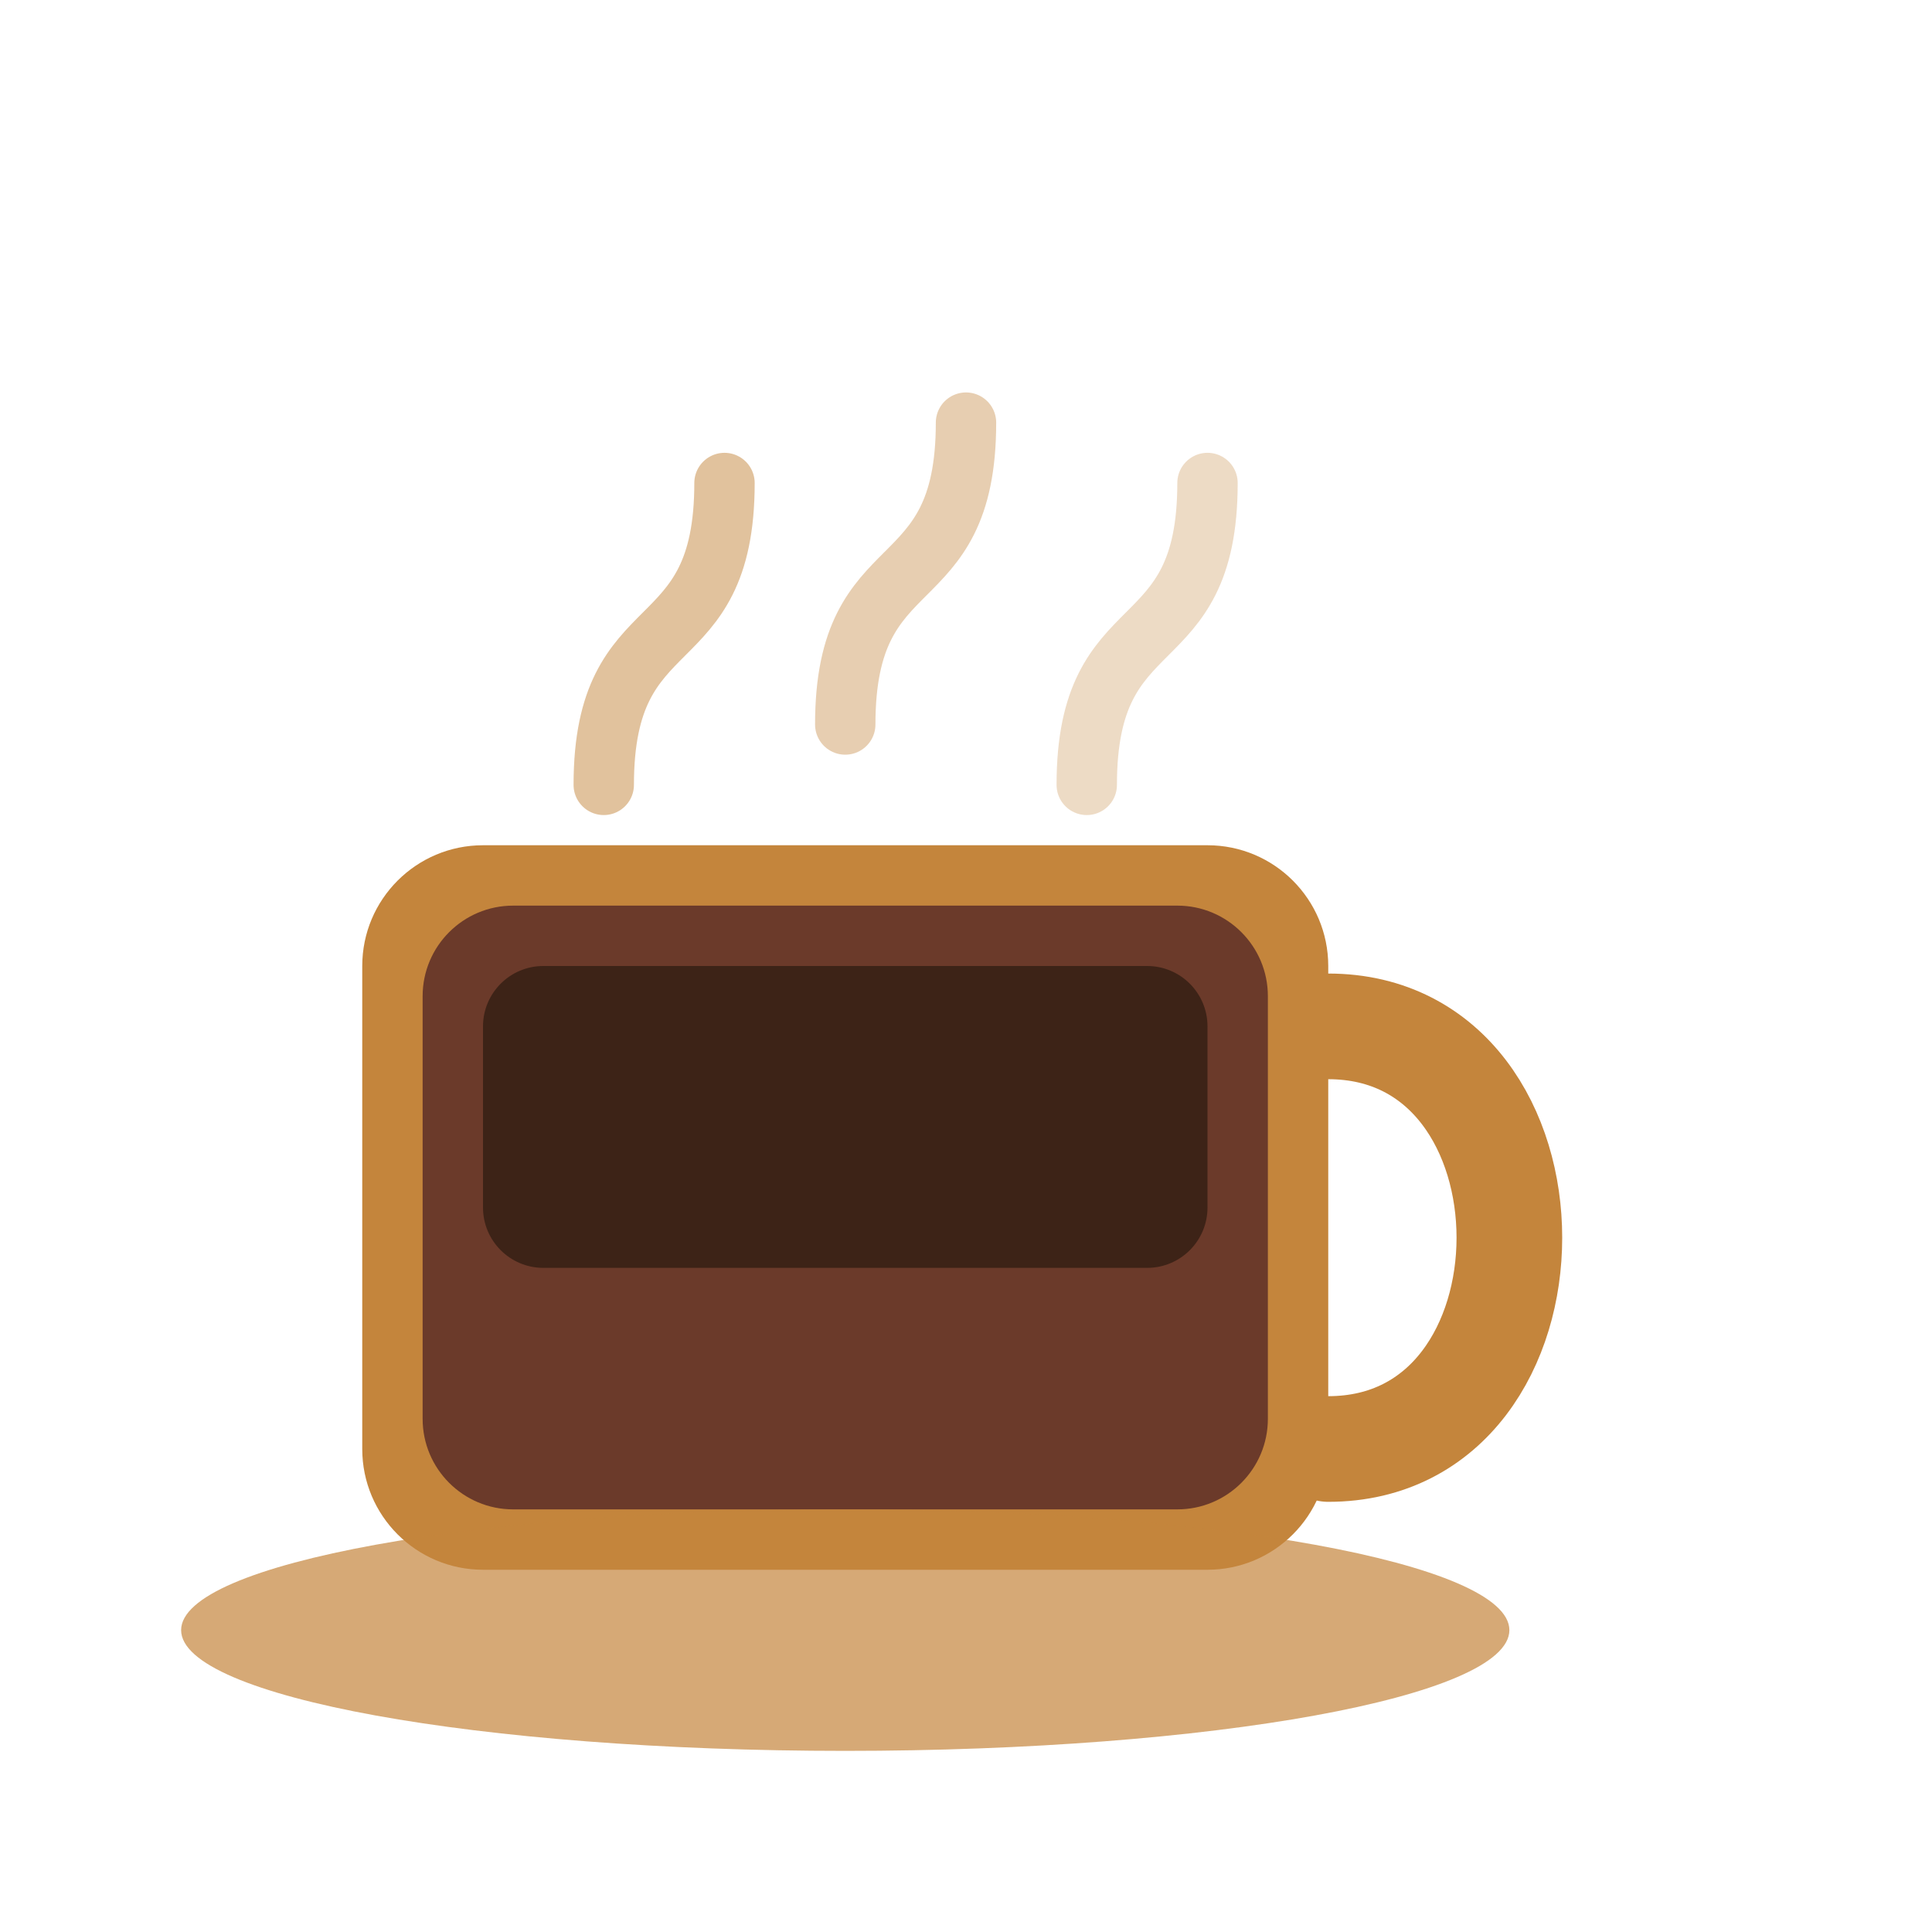
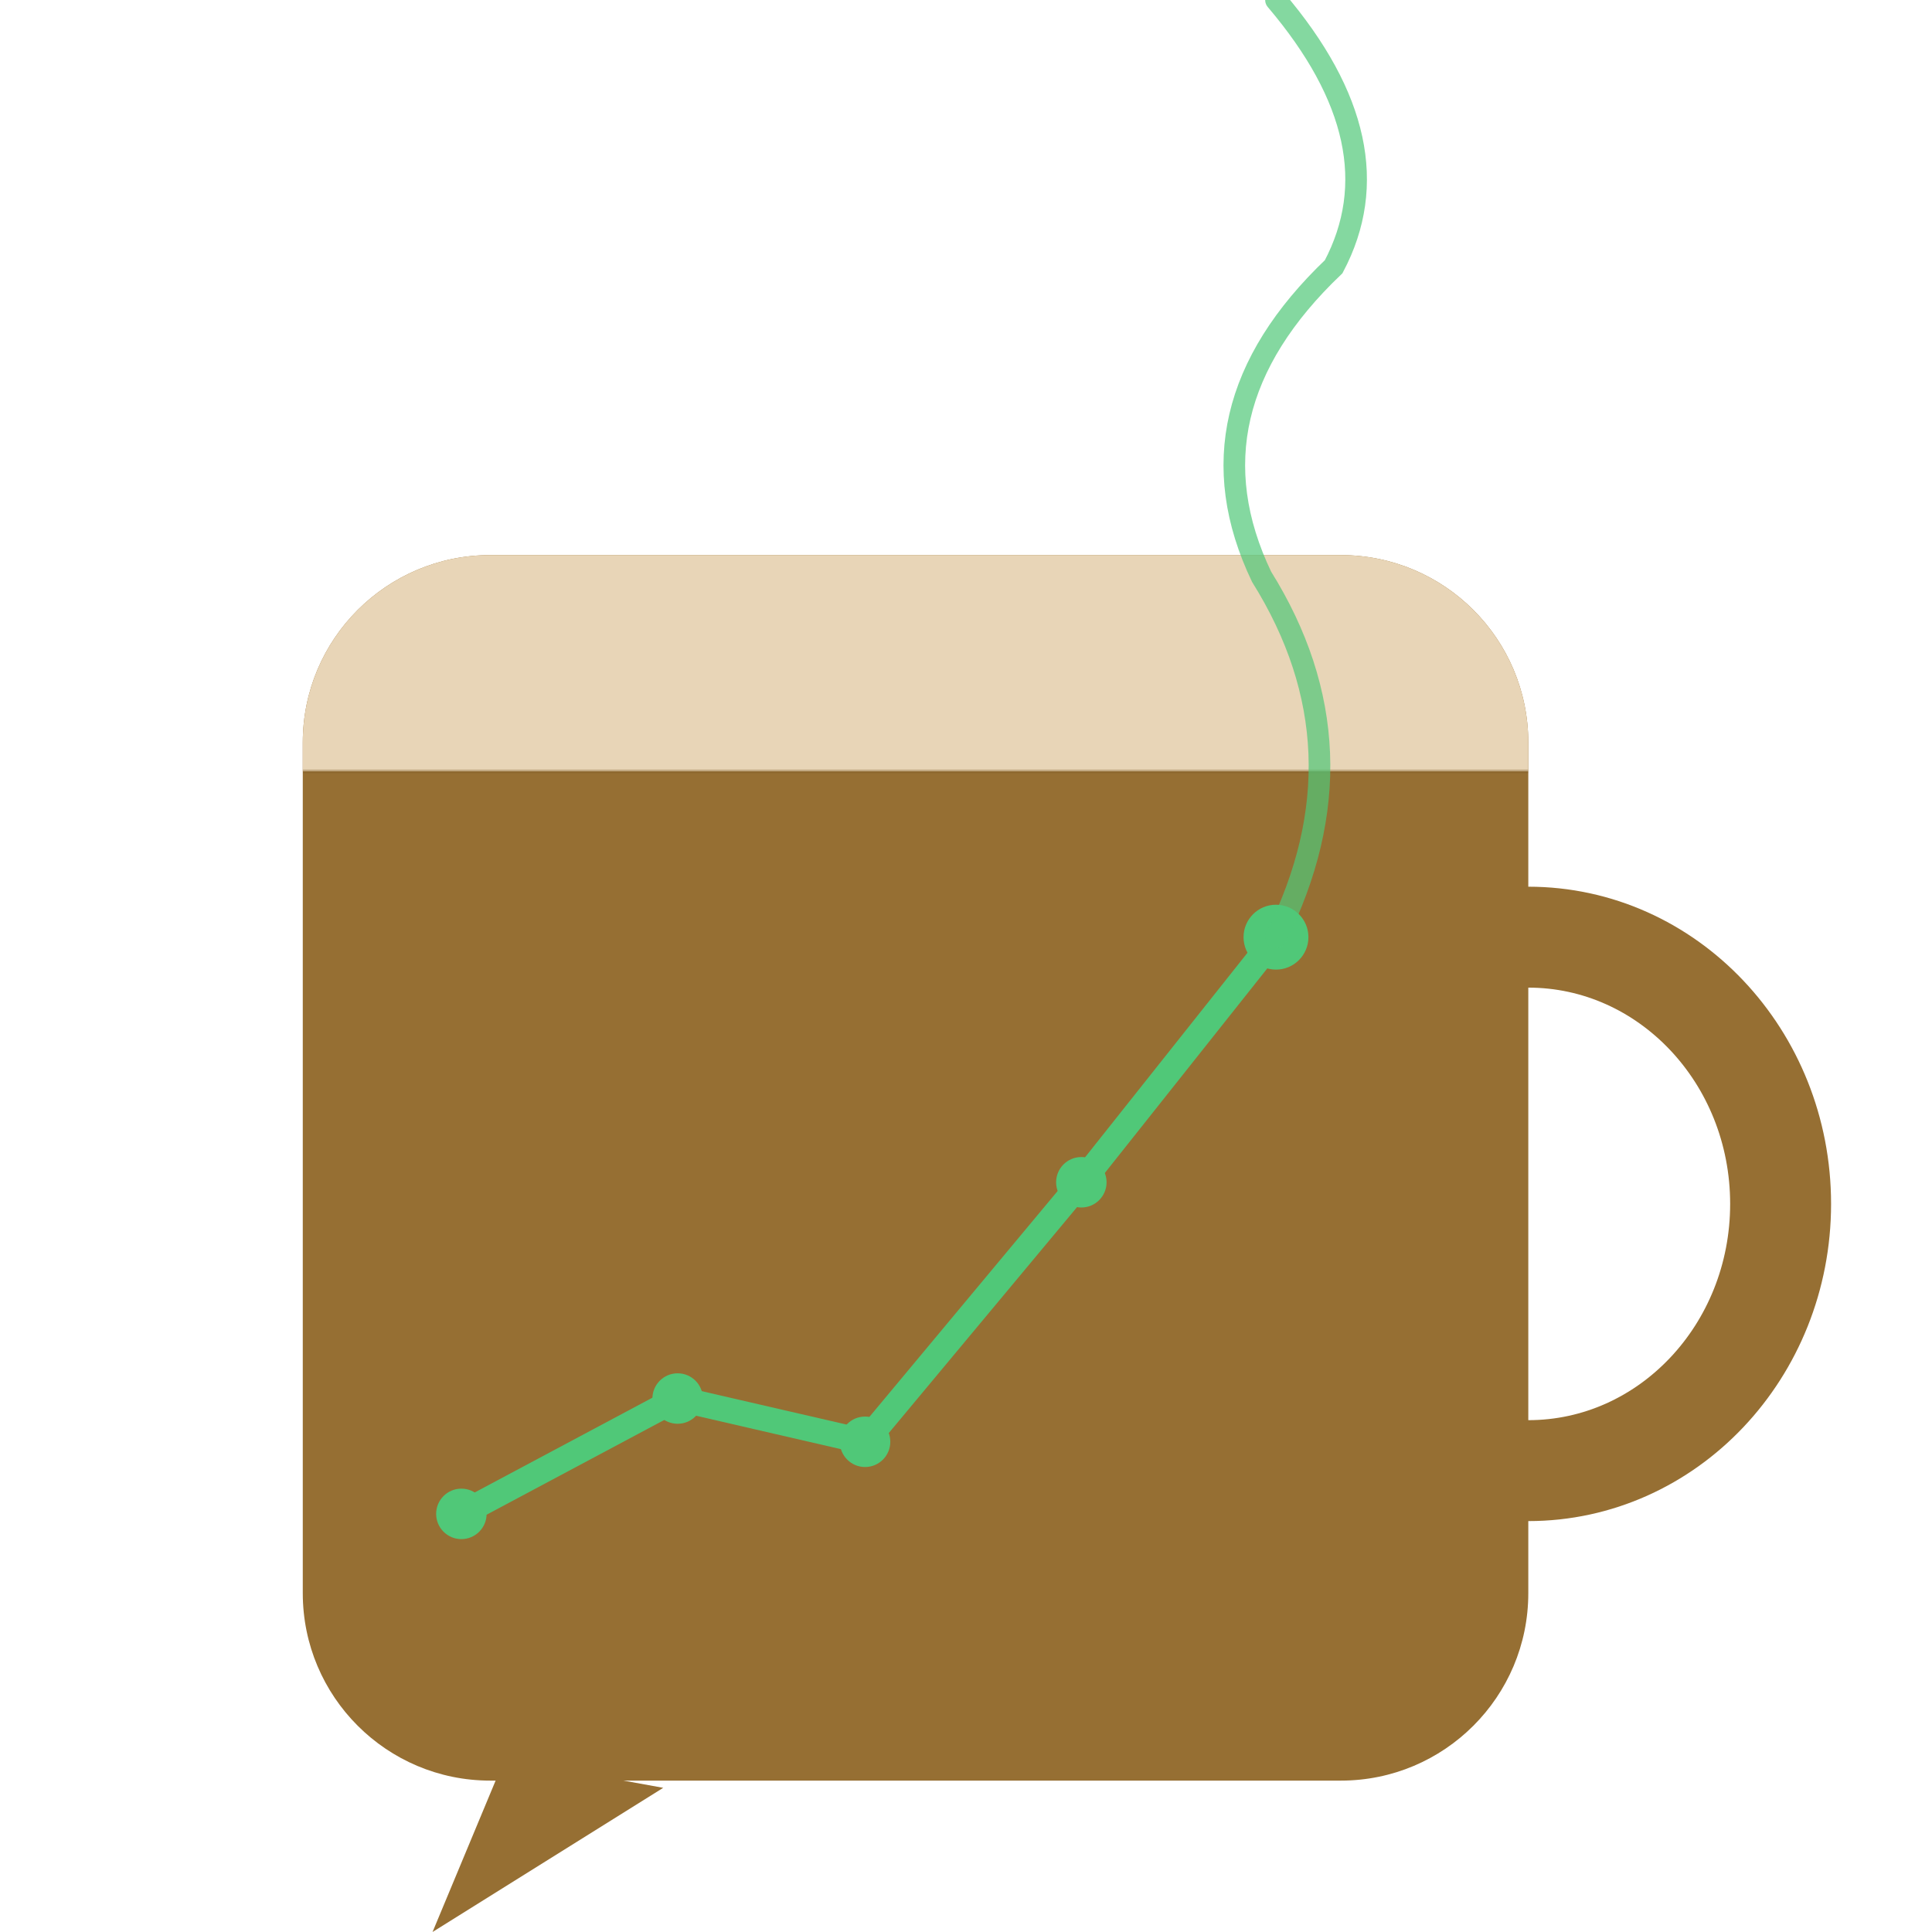
- <svg xmlns="http://www.w3.org/2000/svg" viewBox="0 0 64 64">
-   <rect x="12" y="28" width="32" height="24" rx="4" fill="#C4853C" />
-   <rect x="14" y="30" width="28" height="20" rx="3" fill="#6B3A2A" />
-   <rect x="16" y="32" width="24" height="10" rx="2" fill="#3D2317" />
-   <path d="M44 34 C52 34 52 48 44 48" fill="none" stroke="#C4853C" stroke-width="3.5" stroke-linecap="round" />
-   <ellipse cx="28" cy="54" rx="22" ry="4" fill="#C4853C" opacity="0.7" />
-   <path d="M20 26 C20 20 24 22 24 16" fill="none" stroke="#C4853C" stroke-width="2" stroke-linecap="round" opacity="0.5">
-     <animate attributeName="d" values="M20 26 C20 20 24 22 24 16;M20 26 C20 18 16 20 16 14;M20 26 C20 20 24 22 24 16" dur="3s" repeatCount="indefinite" />
-   </path>
-   <path d="M28 24 C28 18 32 20 32 14" fill="none" stroke="#C4853C" stroke-width="2" stroke-linecap="round" opacity="0.4">
-     <animate attributeName="d" values="M28 24 C28 18 32 20 32 14;M28 24 C28 16 24 18 24 12;M28 24 C28 18 32 20 32 14" dur="2.5s" repeatCount="indefinite" />
-   </path>
-   <path d="M36 26 C36 20 40 22 40 16" fill="none" stroke="#C4853C" stroke-width="2" stroke-linecap="round" opacity="0.3">
-     <animate attributeName="d" values="M36 26 C36 20 40 22 40 16;M36 26 C36 18 32 20 32 14;M36 26 C36 20 40 22 40 16" dur="3.5s" repeatCount="indefinite" />
-   </path>
+ <svg xmlns="http://www.w3.org/2000/svg" viewBox="108 18 268 268" role="img">
+   <defs>
+     <clipPath id="cupClip">
+       <rect x="150" y="95" width="170" height="170" rx="26" />
+     </clipPath>
+   </defs>
+   <path d="M 320 148 A 35 37 0 0 1 320 222" stroke="#966F33" stroke-width="14" fill="none" stroke-linecap="round" />
+   <g clip-path="url(#cupClip)">
+     <rect x="150" y="95" width="170" height="170" fill="#966F33" />
+     <rect x="150" y="95" width="170" height="30" fill="#E8D5B7" />
+     <line x1="150" y1="125" x2="320" y2="125" stroke="#7A5826" stroke-width="0.5" opacity="0.35" />
+   </g>
+   <path d="M 178 262 L 168 286 L 200 266 Z" fill="#966F33" />
+   <path d="M 172 228 L 202 212 L 228 218 L 258 182 L 285 148" stroke="#50C878" stroke-width="3.5" fill="none" stroke-linecap="round" stroke-linejoin="round" />
+   <circle cx="172" cy="228" r="3.5" fill="#50C878" />
+   <circle cx="202" cy="212" r="3.5" fill="#50C878" />
+   <circle cx="228" cy="218" r="3.5" fill="#50C878" />
+   <circle cx="258" cy="182" r="3.5" fill="#50C878" />
+   <circle cx="285" cy="148" r="4.5" fill="#50C878" />
+   <path d="M 285 148 Q 298 122 283 98 Q 272 75 293 55 Q 302 38 285 18" stroke="#50C878" stroke-width="3" fill="none" stroke-linecap="round" opacity="0.7" />
</svg>
